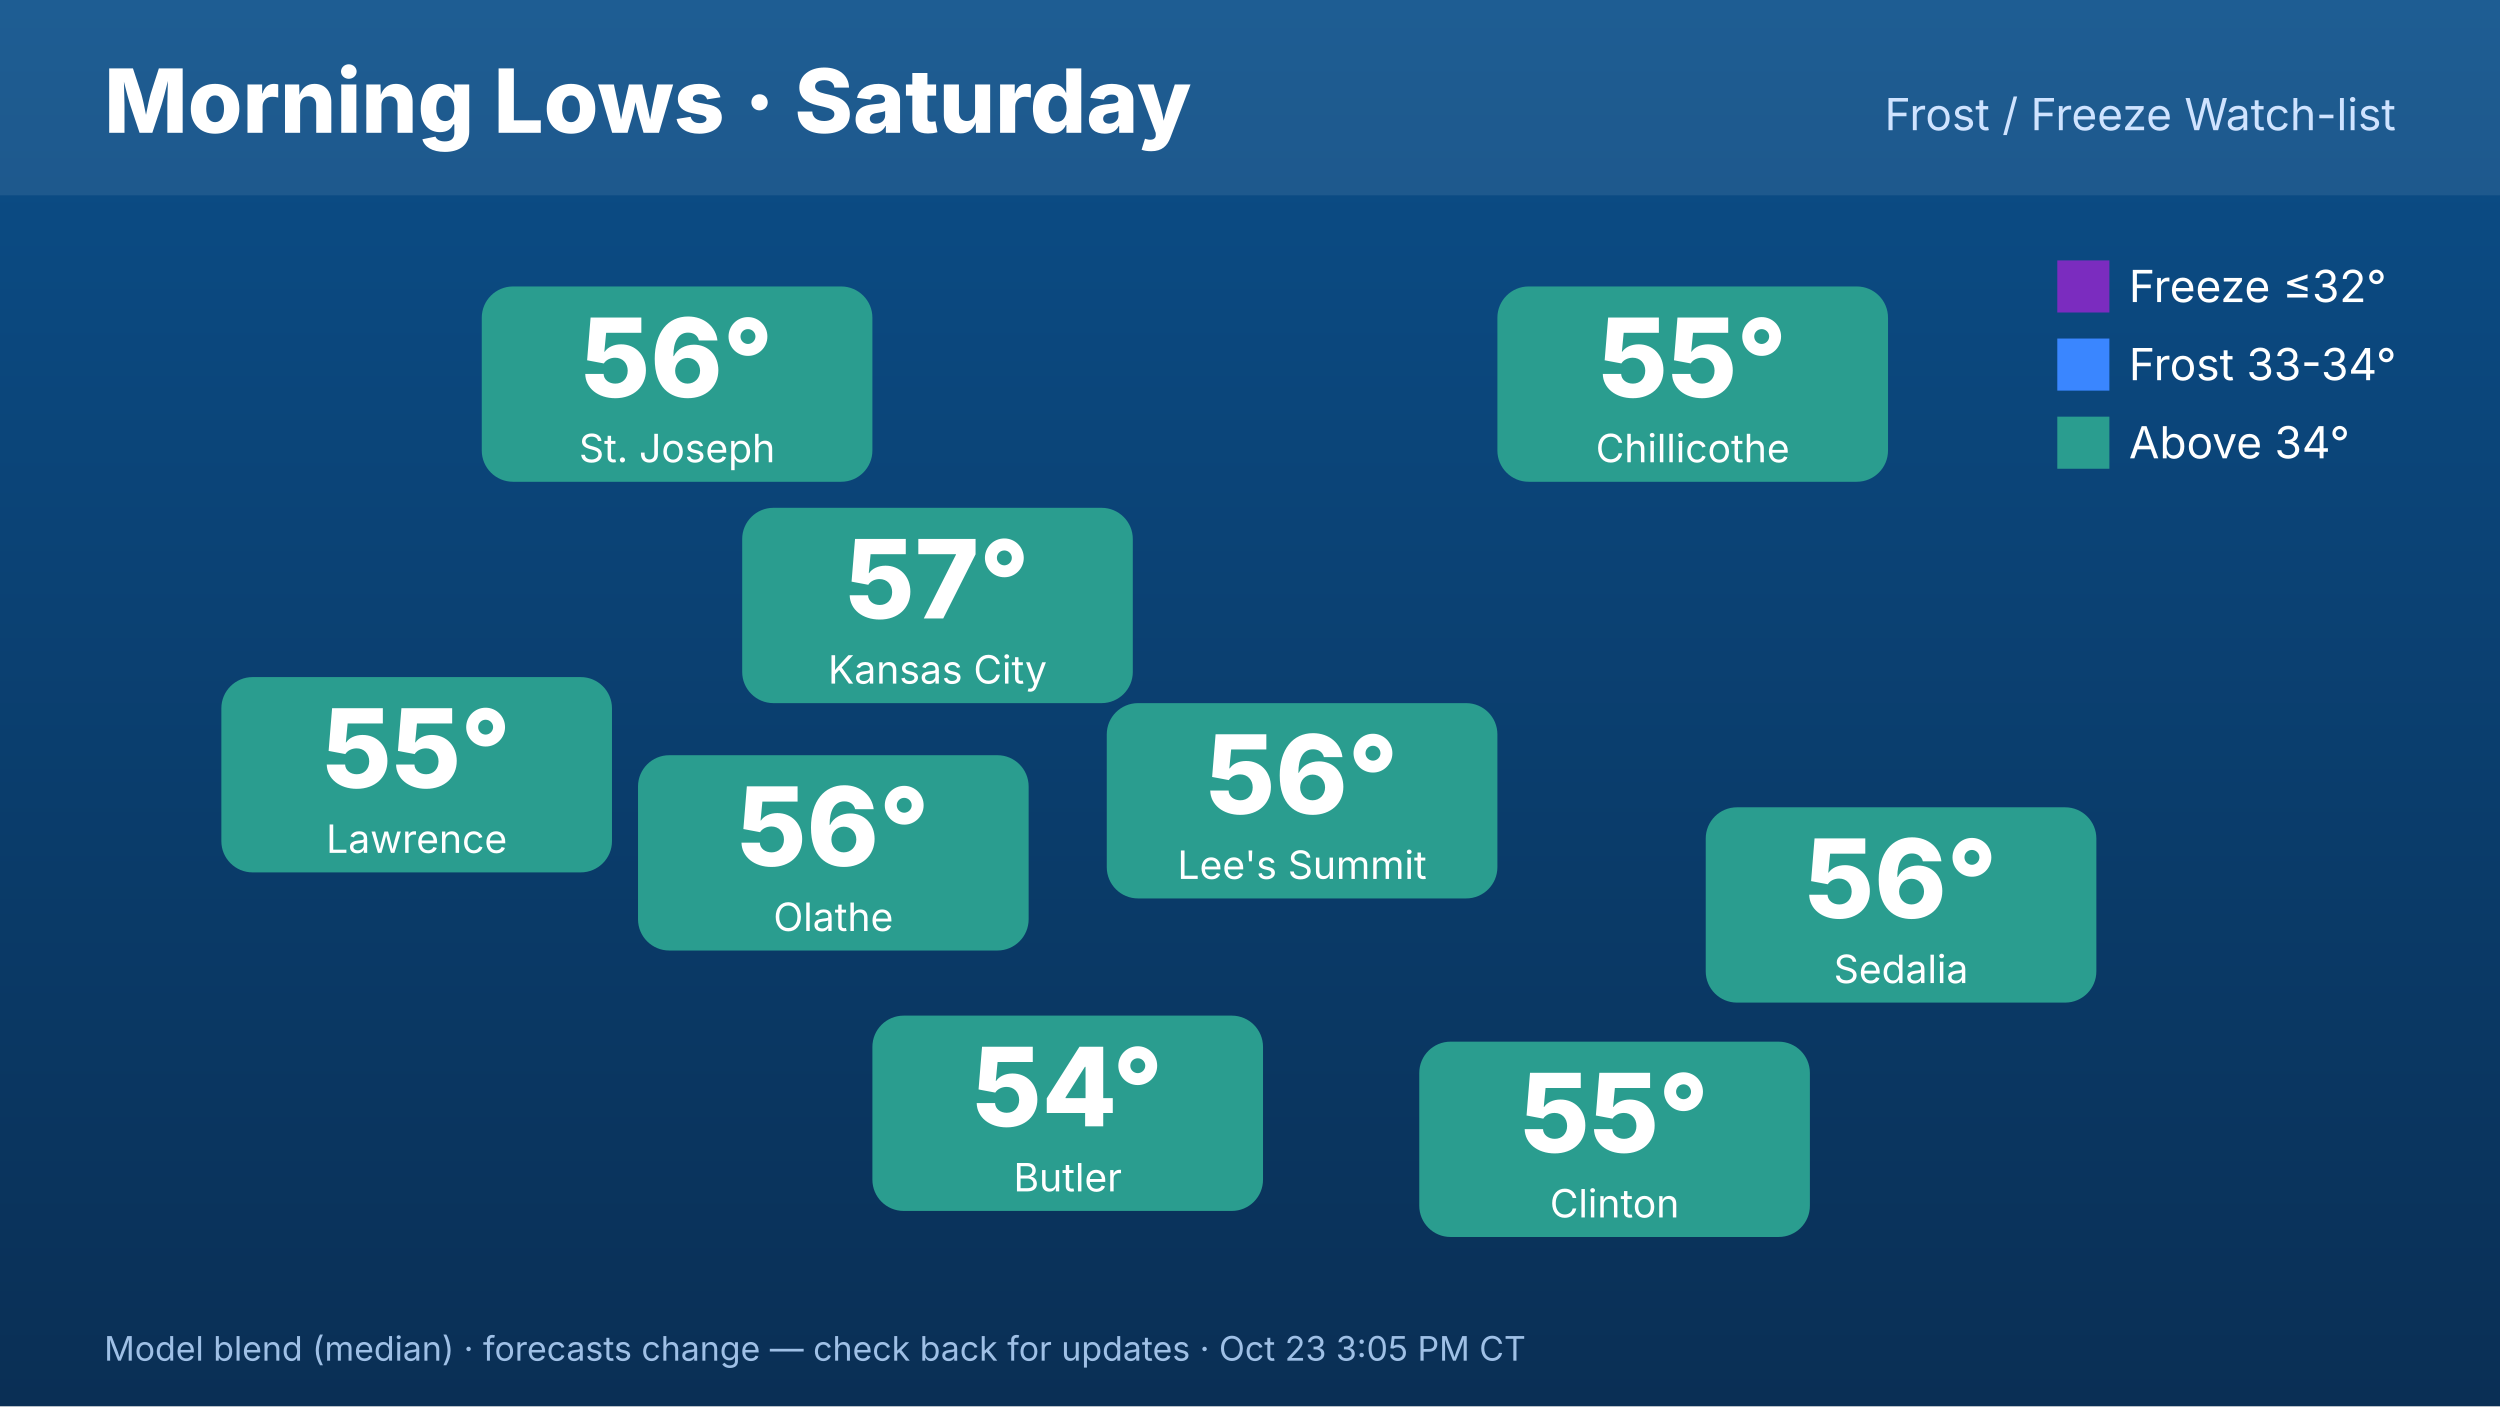
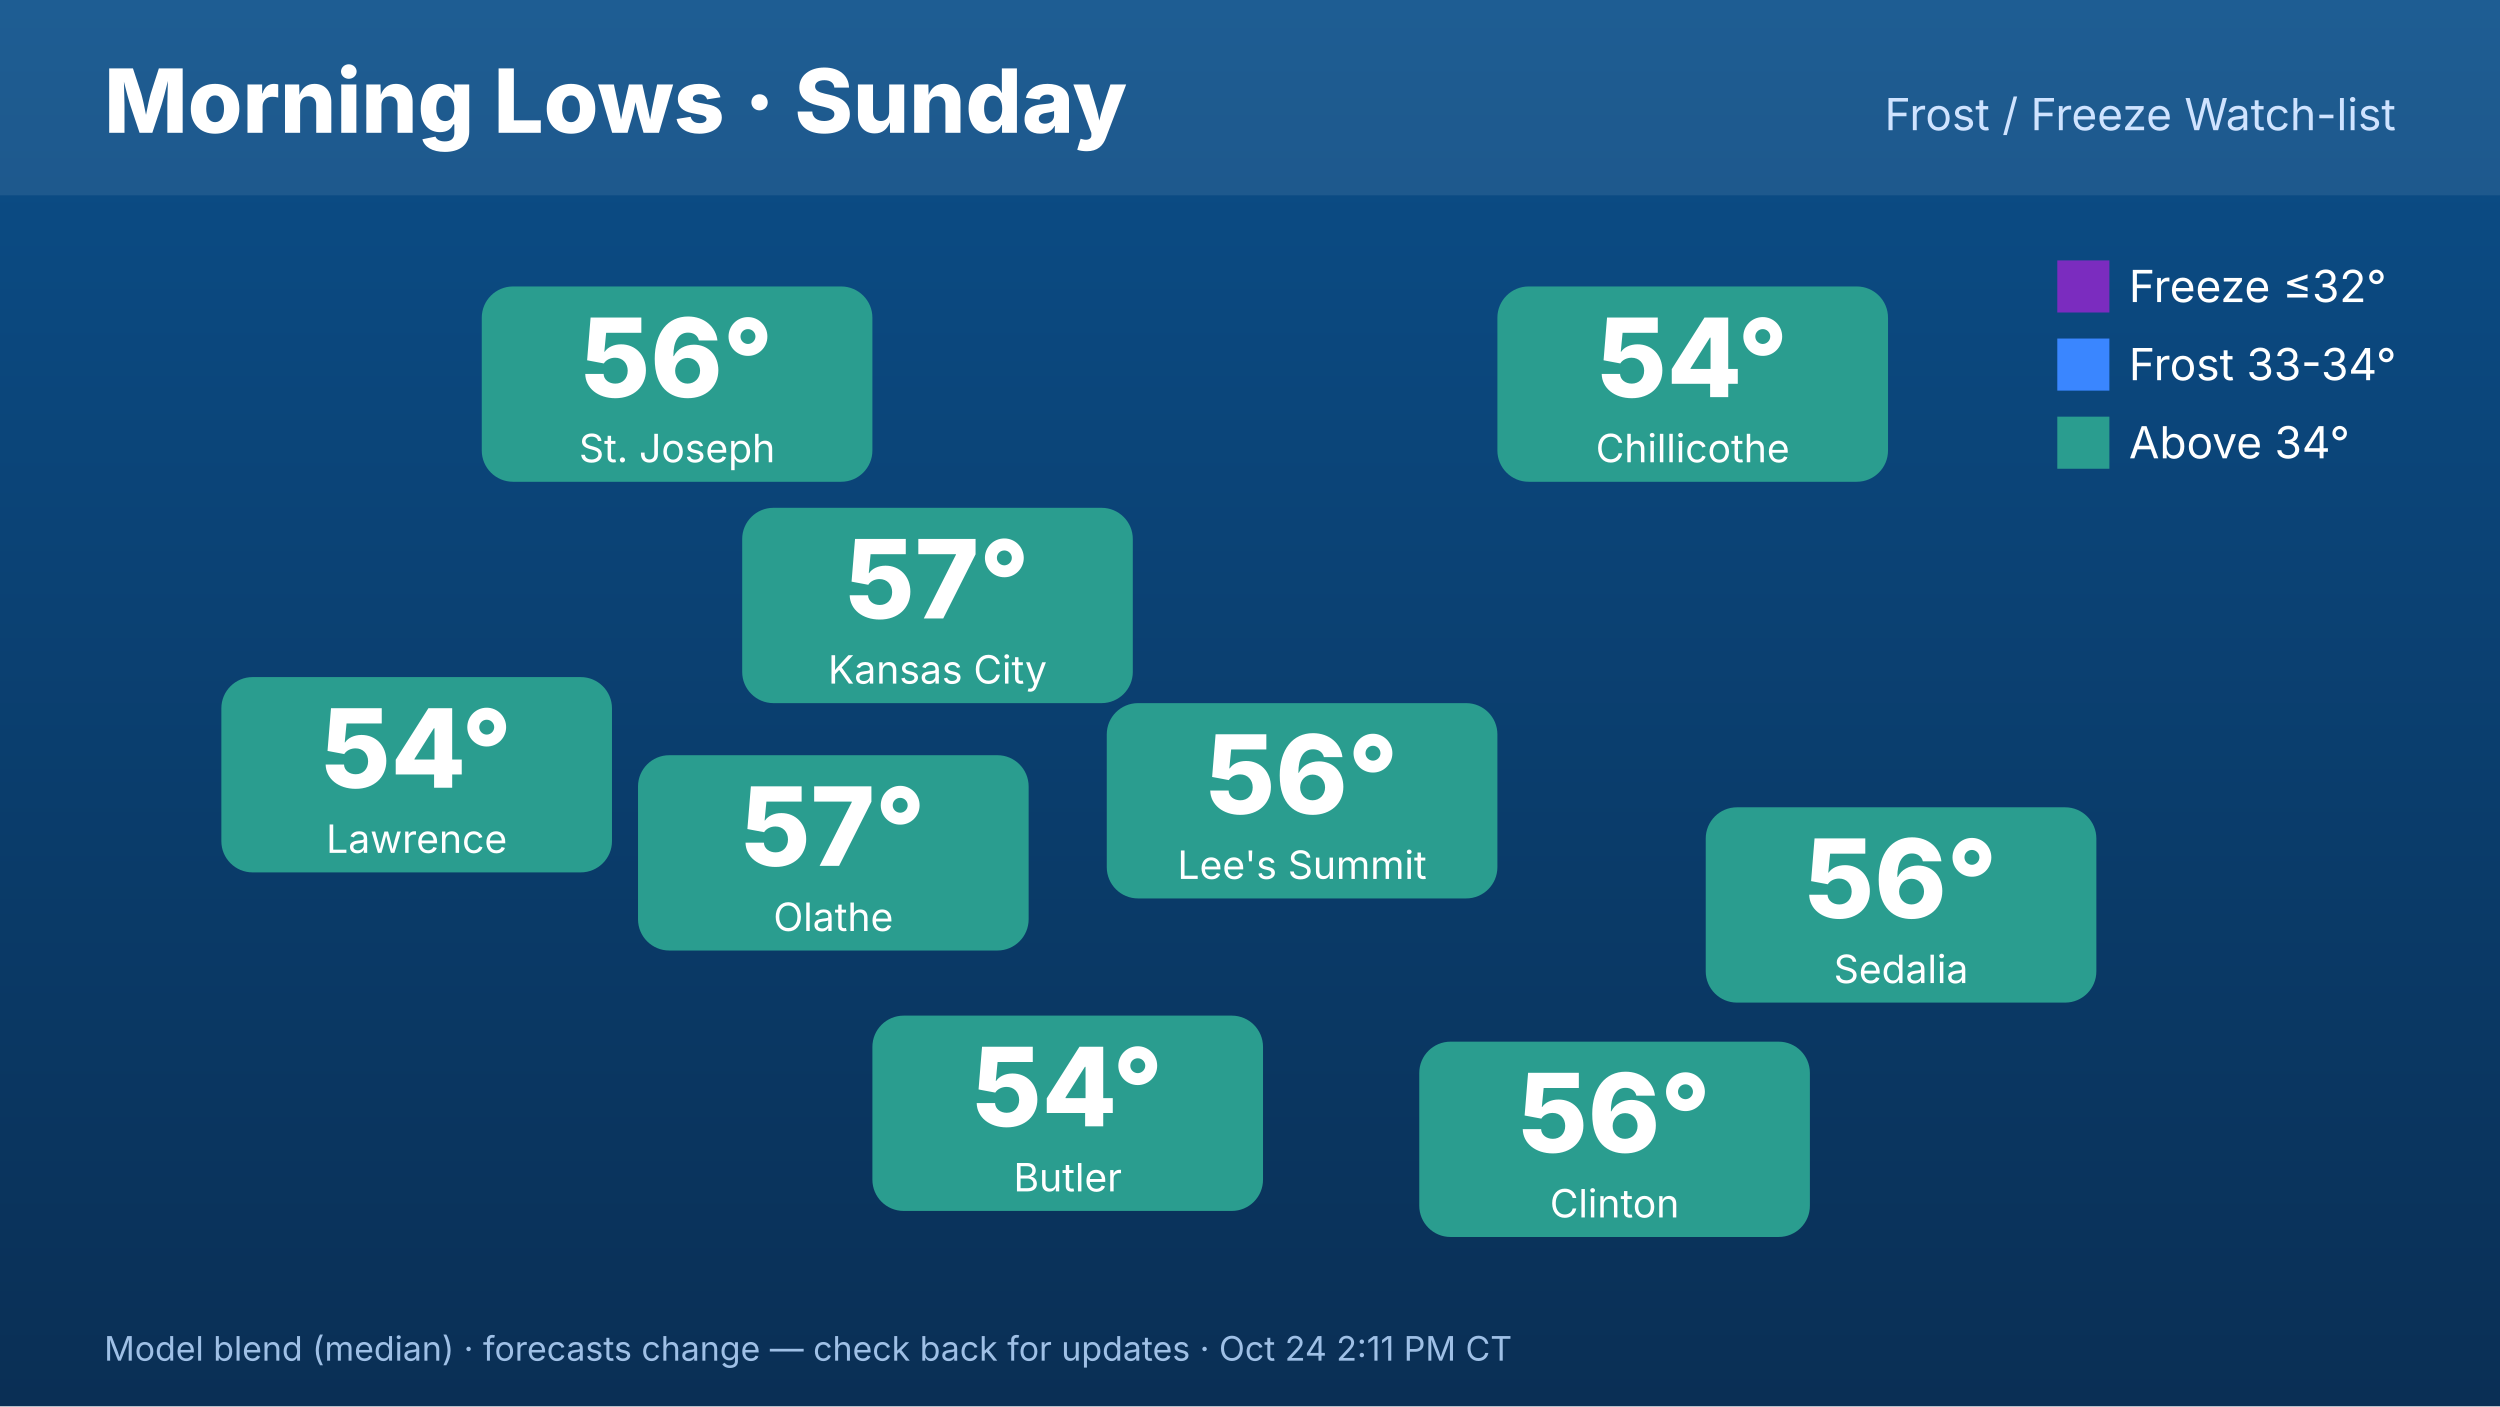
<svg xmlns="http://www.w3.org/2000/svg" width="1920" height="1080" viewBox="0 0 1920 1080" font-family="Inter,Helvetica,Arial,sans-serif">
  <defs>
    <linearGradient id="bg" x1="0" y1="0" x2="0" y2="1">
      <stop offset="0" stop-color="#0b4f8a" />
      <stop offset="1" stop-color="#0a2f55" />
    </linearGradient>
  </defs>
  <rect width="1920" height="1080" fill="url(#bg)" />
  <rect x="0" y="0" width="1920" height="150" fill="#ffffff" opacity=".08" />
-   <text x="80" y="102" font-size="68" font-weight="800" fill="#fff">Morning Lows · Saturday</text>
+   <text x="80" y="102" font-size="68" font-weight="800" fill="#fff">Morning Lows · Sunday</text>
  <text x="1840" y="100" font-size="34" fill="#cfe3ff" text-anchor="end">Frost / Freeze Watch-list</text>
  <rect x="570" y="390" width="300" height="150" rx="24" fill="#2a9d8f" />
  <text x="720" y="475" font-size="84" font-weight="800" fill="#fff" text-anchor="middle">57°</text>
  <text x="720" y="525" font-size="30" fill="#fff" text-anchor="middle">Kansas City</text>
  <rect x="370" y="220" width="300" height="150" rx="24" fill="#2a9d8f" />
  <text x="520" y="305" font-size="84" font-weight="800" fill="#fff" text-anchor="middle">56°</text>
  <text x="520" y="355" font-size="30" fill="#fff" text-anchor="middle">St. Joseph</text>
  <rect x="170" y="520" width="300" height="150" rx="24" fill="#2a9d8f" />
-   <text x="320" y="605" font-size="84" font-weight="800" fill="#fff" text-anchor="middle">55°</text>
+   <text x="320" y="605" font-size="84" font-weight="800" fill="#fff" text-anchor="middle">54°</text>
  <text x="320" y="655" font-size="30" fill="#fff" text-anchor="middle">Lawrence</text>
  <rect x="1150" y="220" width="300" height="150" rx="24" fill="#2a9d8f" />
-   <text x="1300" y="305" font-size="84" font-weight="800" fill="#fff" text-anchor="middle">55°</text>
+   <text x="1300" y="305" font-size="84" font-weight="800" fill="#fff" text-anchor="middle">54°</text>
  <text x="1300" y="355" font-size="30" fill="#fff" text-anchor="middle">Chillicothe</text>
  <rect x="1310" y="620" width="300" height="150" rx="24" fill="#2a9d8f" />
  <text x="1460" y="705" font-size="84" font-weight="800" fill="#fff" text-anchor="middle">56°</text>
  <text x="1460" y="755" font-size="30" fill="#fff" text-anchor="middle">Sedalia</text>
  <rect x="1090" y="800" width="300" height="150" rx="24" fill="#2a9d8f" />
-   <text x="1240" y="885" font-size="84" font-weight="800" fill="#fff" text-anchor="middle">55°</text>
+   <text x="1240" y="885" font-size="84" font-weight="800" fill="#fff" text-anchor="middle">56°</text>
  <text x="1240" y="935" font-size="30" fill="#fff" text-anchor="middle">Clinton</text>
  <rect x="670" y="780" width="300" height="150" rx="24" fill="#2a9d8f" />
  <text x="820" y="865" font-size="84" font-weight="800" fill="#fff" text-anchor="middle">54°</text>
  <text x="820" y="915" font-size="30" fill="#fff" text-anchor="middle">Butler</text>
  <rect x="490" y="580" width="300" height="150" rx="24" fill="#2a9d8f" />
-   <text x="640" y="665" font-size="84" font-weight="800" fill="#fff" text-anchor="middle">56°</text>
+   <text x="640" y="665" font-size="84" font-weight="800" fill="#fff" text-anchor="middle">57°</text>
  <text x="640" y="715" font-size="30" fill="#fff" text-anchor="middle">Olathe</text>
  <rect x="850" y="540" width="300" height="150" rx="24" fill="#2a9d8f" />
  <text x="1000" y="625" font-size="84" font-weight="800" fill="#fff" text-anchor="middle">56°</text>
  <text x="1000" y="675" font-size="30" fill="#fff" text-anchor="middle">Lee's Summit</text>
  <g font-size="34" fill="#fff">
    <rect x="1580" y="200" width="40" height="40" fill="#7b2cbf" />
    <text x="1635" y="232">Freeze ≤32°</text>
    <rect x="1580" y="260" width="40" height="40" fill="#3a86ff" />
    <text x="1635" y="292">Frost 33-34°</text>
    <rect x="1580" y="320" width="40" height="40" fill="#2a9d8f" />
    <text x="1635" y="352">Above 34°</text>
  </g>
-   <text x="80" y="1045" font-size="26" fill="#9fc0e6">Model blend (median) · forecasts change — check back for updates · Oct 23 3:05 PM CT</text>
+   <text x="80" y="1045" font-size="26" fill="#9fc0e6">Model blend (median) · forecasts change — check back for updates · Oct 24 2:11 PM CT</text>
</svg>
